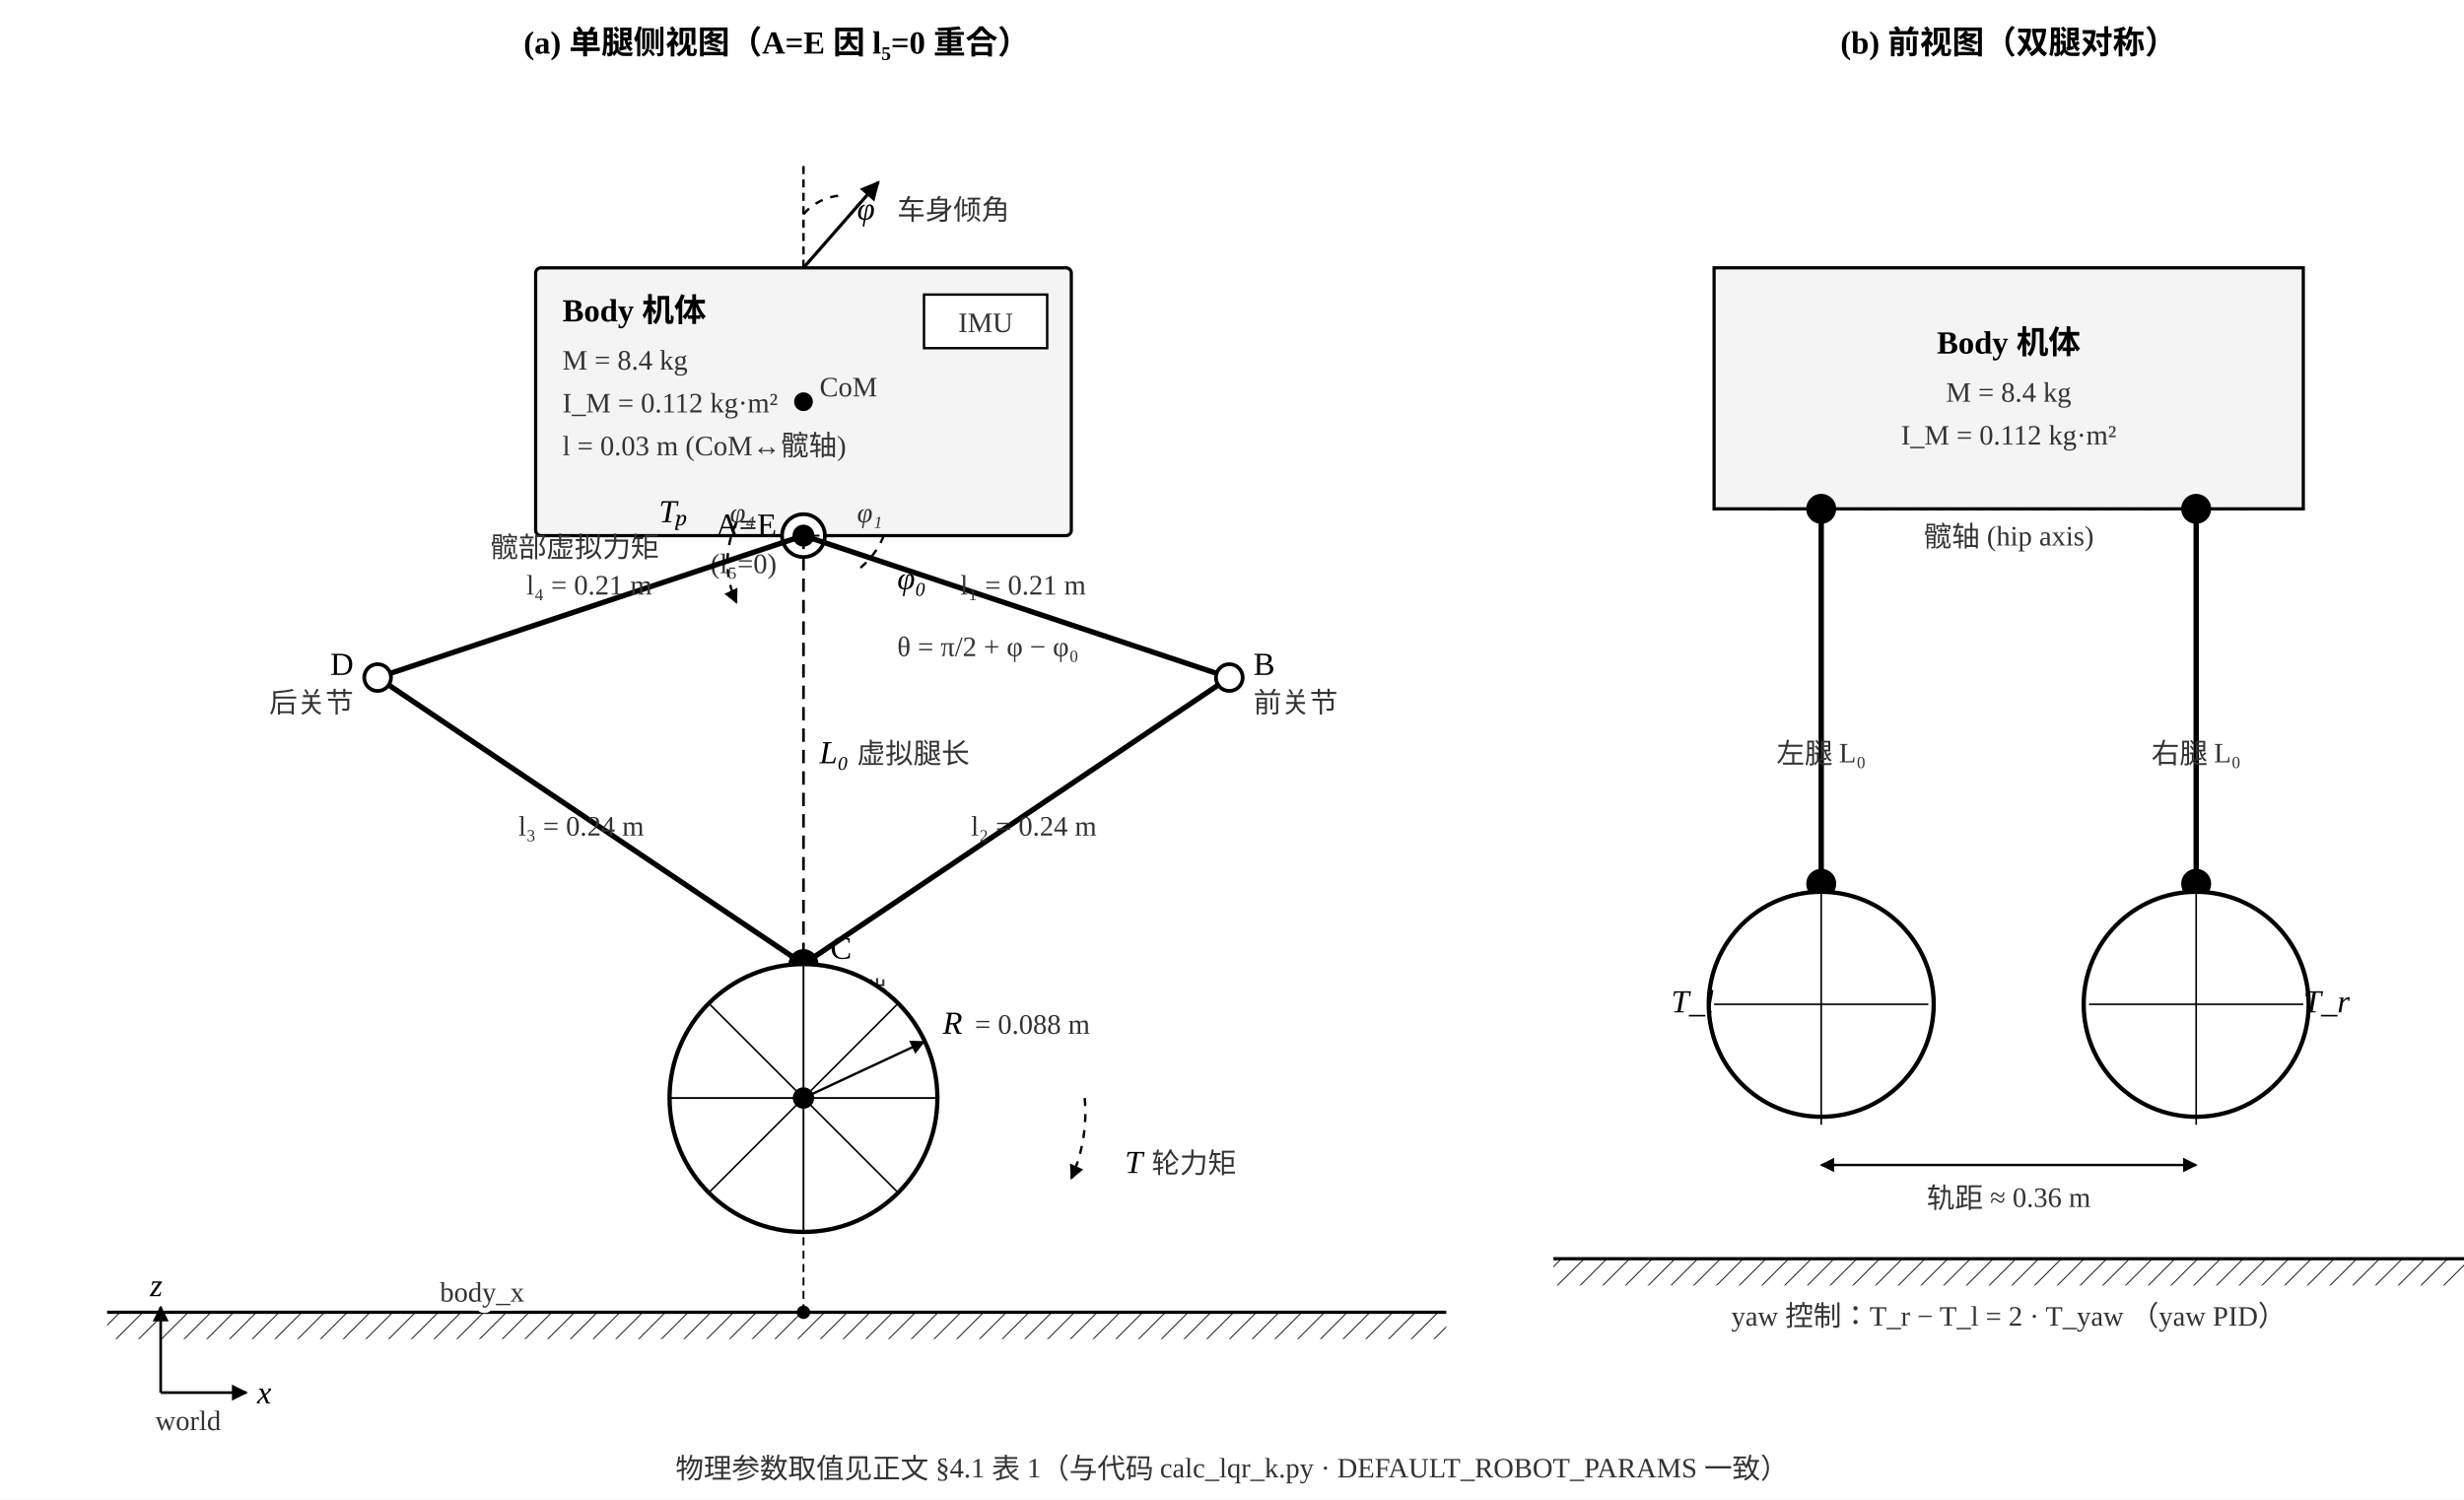
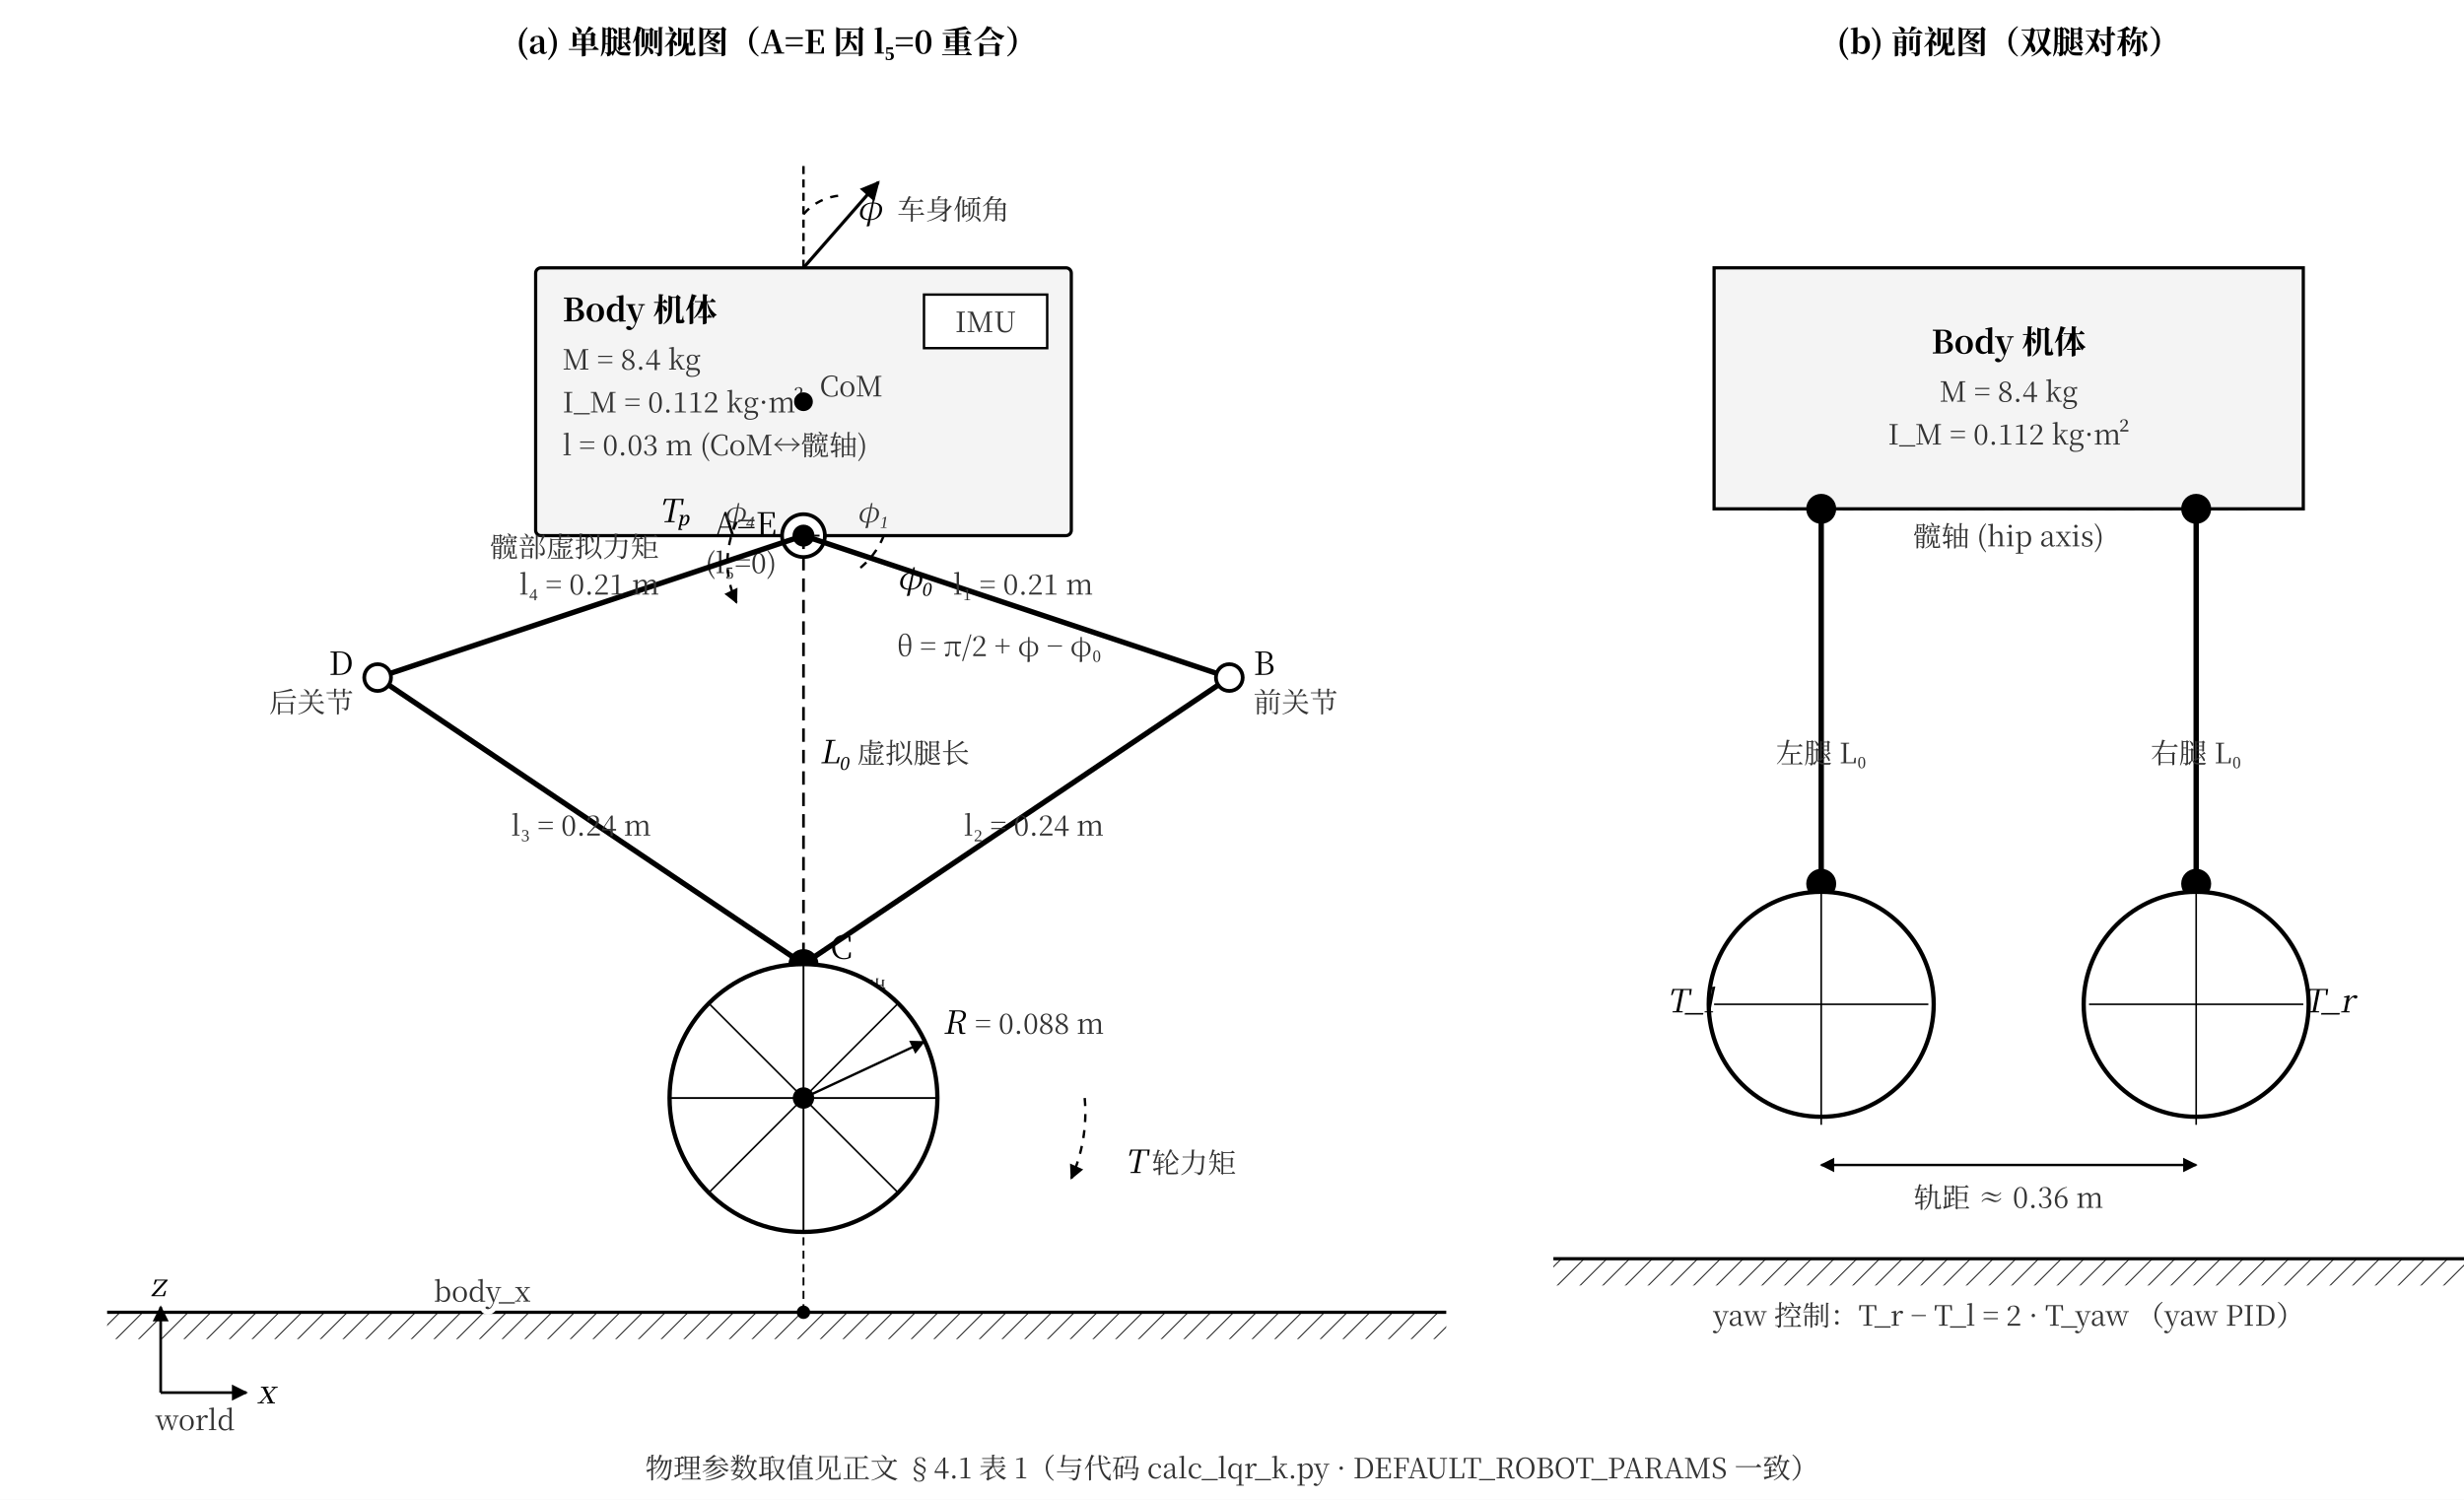
- <svg xmlns="http://www.w3.org/2000/svg" viewBox="0 0 920 560" font-family="'Times New Roman','SimSun','Songti SC',serif" font-size="12" fill="#000">
+ <svg xmlns="http://www.w3.org/2000/svg" viewBox="0 0 920 560" font-family="'Noto Serif CJK SC','Source Han Serif SC','Songti SC','SimSun','Times New Roman',serif" font-size="12" fill="#000">
  <style>
    .lbl    { font-size: 12px; fill: #000; }
    .small  { font-size: 10.5px; fill: #333; }
    .mono   { font-family: 'Consolas','Courier New',monospace; font-size: 11px; }
    .ital   { font-style: italic; }
    .mid    { text-anchor: middle; }
    .end    { text-anchor: end; }
    .lblbg  { paint-order: stroke; stroke: #fff; stroke-width: 4; stroke-linejoin: round; }
    .pnl    { fill: none; stroke: #000; stroke-width: 1; }
    .body   { fill: #f4f4f4; stroke: #000; stroke-width: 1.2; }
    .leg    { fill: none; stroke: #000; stroke-width: 2; }
    .legdash{ fill: none; stroke: #000; stroke-width: 1; stroke-dasharray: 5 3; }
    .meas   { fill: none; stroke: #000; stroke-width: 0.9; stroke-dasharray: 3 3; }
    .ground { stroke: #000; stroke-width: 1.2; }
    .joint  { fill: #fff; stroke: #000; stroke-width: 1.4; }
    .jointF { fill: #000; stroke: #000; stroke-width: 1.2; }
  </style>
  <defs>
    <marker id="ar" viewBox="0 0 10 10" refX="9" refY="5" markerWidth="7" markerHeight="7" orient="auto-start-reverse">
      <path d="M0,0 L10,5 L0,10 z" fill="#000" />
    </marker>
    <marker id="ars" viewBox="0 0 10 10" refX="9" refY="5" markerWidth="6" markerHeight="6" orient="auto-start-reverse">
      <path d="M0,0 L10,5 L0,10 z" fill="#000" />
    </marker>
    <pattern id="hatch" patternUnits="userSpaceOnUse" width="6" height="6" patternTransform="rotate(45)">
      <line x1="0" y1="0" x2="0" y2="6" stroke="#000" stroke-width="0.6" />
    </pattern>
  </defs>
  <rect x="0" y="0" width="920" height="560" fill="#ffffff" />
  <g transform="translate(0,0)">
    <text class="lbl mid" x="290" y="20" font-weight="bold">(a) 单腿侧视图（A=E 因 l₅=0 重合）</text>
    <line class="ground" x1="40" y1="490" x2="540" y2="490" />
    <rect x="40" y="490" width="500" height="10" fill="url(#hatch)" />
    <g transform="translate(60,520)">
      <line x1="0" y1="0" x2="32" y2="0" stroke="#000" stroke-width="1" marker-end="url(#ars)" />
      <line x1="0" y1="0" x2="0" y2="-32" stroke="#000" stroke-width="1" marker-end="url(#ars)" />
      <text class="ital" x="36" y="4">x</text>
      <text class="ital" x="-4" y="-36">z</text>
      <text class="small" x="-2" y="14">world</text>
    </g>
    <rect class="body" x="200" y="100" width="200" height="100" rx="2" />
    <text class="lbl" x="210" y="120" font-weight="bold">Body 机体</text>
    <text class="small" x="210" y="138">M = 8.4 kg</text>
    <text class="small" x="210" y="154">I_M = 0.112 kg·m²</text>
    <text class="small" x="210" y="170">l = 0.03 m  (CoM↔髋轴)</text>
    <rect x="345" y="110" width="46" height="20" fill="#fff" stroke="#000" stroke-width="0.9" />
    <text class="small mid" x="368" y="124">IMU</text>
    <circle cx="300" cy="150" r="3.5" fill="#000" />
    <text class="small" x="306" y="148">CoM</text>
    <line x1="300" y1="100" x2="300" y2="60" stroke="#000" stroke-width="0.9" stroke-dasharray="3 2" />
    <line x1="300" y1="100" x2="328" y2="68" stroke="#000" stroke-width="1.2" marker-end="url(#ars)" />
    <path class="meas" d="M 300 80 A 20 20 0 0 1 314 73" stroke-dasharray="0" />
    <text class="ital" x="320" y="82">φ</text>
    <text class="small" x="335" y="82">车身倾角</text>
    <circle class="joint" cx="300" cy="200" r="8" />
    <circle class="jointF" cx="300" cy="200" r="3.5" />
    <text class="lbl end" x="290" y="200">A=E</text>
    <text class="small end" x="290" y="214">(l₅=0)</text>
    <line class="leg" x1="300" y1="200" x2="459" y2="253" />
    <line class="leg" x1="459" y1="253" x2="300" y2="360" />
    <line class="leg" x1="300" y1="200" x2="141" y2="253" />
    <line class="leg" x1="141" y1="253" x2="300" y2="360" />
    <circle class="joint" cx="459" cy="253" r="5" />
    <circle class="joint" cx="141" cy="253" r="5" />
    <circle class="jointF" cx="300" cy="360" r="5" />
    <text class="lbl" x="468" y="252">B</text>
    <text class="small" x="468" y="266">前关节</text>
    <text class="lbl end" x="132" y="252">D</text>
    <text class="small end" x="132" y="266">后关节</text>
    <text class="lbl" x="310" y="358">C</text>
    <text class="small" x="310" y="374">足端</text>
    <text class="small mid" x="382" y="222">l₁ = 0.21 m</text>
    <text class="small mid" x="386" y="312">l₂ = 0.24 m</text>
    <text class="small mid" x="220" y="222">l₄ = 0.21 m</text>
    <text class="small mid" x="217" y="312">l₃ = 0.24 m</text>
    <text class="small ital" x="320" y="195">φ₁</text>
    <text class="small ital end" x="282" y="195">φ₄</text>
    <line class="legdash" x1="300" y1="200" x2="300" y2="360" />
    <text class="ital lblbg" x="306" y="285">L₀</text>
    <text class="small lblbg" x="320" y="285">虚拟腿长</text>
    <line x1="300" y1="200" x2="370" y2="200" stroke="#000" stroke-width="0.7" stroke-dasharray="2 2" />
    <path class="meas" d="M 330 200 A 30 30 0 0 1 320 213" stroke-dasharray="0" />
    <text class="ital" x="335" y="220">φ₀</text>
    <text class="small" x="335" y="245">θ = π/2 + φ − φ₀</text>
    <circle cx="300" cy="410" r="50" fill="#fff" stroke="#000" stroke-width="1.6" />
    <circle cx="300" cy="410" r="4" fill="#000" />
    <line x1="300" y1="360" x2="300" y2="460" stroke="#000" stroke-width="0.7" />
    <line x1="250" y1="410" x2="350" y2="410" stroke="#000" stroke-width="0.7" />
    <line x1="265" y1="375" x2="335" y2="445" stroke="#000" stroke-width="0.6" />
    <line x1="335" y1="375" x2="265" y2="445" stroke="#000" stroke-width="0.6" />
    <line x1="300" y1="410" x2="345" y2="389" stroke="#000" stroke-width="0.9" marker-end="url(#ars)" />
    <text class="ital" x="352" y="386">R</text>
    <text class="small" x="364" y="386">= 0.088 m</text>
    <path class="meas" d="M 405 410 A 60 60 0 0 1 400 440" stroke-dasharray="0" marker-end="url(#ars)" />
    <text class="ital" x="420" y="438">T</text>
    <text class="small" x="430" y="438">轮力矩</text>
    <path class="meas" d="M 275 195 A 35 35 0 0 0 275 225" stroke-dasharray="0" marker-end="url(#ars)" />
    <text class="ital" x="246" y="195">Tₚ</text>
    <text class="small end" x="246" y="208">髋部虚拟力矩</text>
    <line x1="60" y1="490" x2="300" y2="490" stroke="#000" stroke-width="0.7" stroke-dasharray="3 2" />
    <line x1="300" y1="490" x2="300" y2="460" stroke="#000" stroke-width="0.7" stroke-dasharray="3 2" />
    <text class="small mid lblbg" x="180" y="486">body_x</text>
    <circle cx="300" cy="490" r="2.5" fill="#000" />
  </g>
  <g transform="translate(580,40)">
    <text class="lbl mid" x="170" y="-20" font-weight="bold">(b) 前视图（双腿对称）</text>
    <line class="ground" x1="0" y1="430" x2="340" y2="430" />
    <rect x="0" y="430" width="340" height="10" fill="url(#hatch)" />
    <rect class="body" x="60" y="60" width="220" height="90" />
    <text class="lbl mid" x="170" y="92" font-weight="bold">Body 机体</text>
    <text class="small mid" x="170" y="110">M = 8.4 kg</text>
    <text class="small mid" x="170" y="126">I_M = 0.112 kg·m²</text>
    <line x1="80" y1="150" x2="260" y2="150" stroke="#000" stroke-width="0.9" stroke-dasharray="4 3" />
    <text class="small mid" x="170" y="164">髋轴 (hip axis)</text>
    <circle class="jointF" cx="240" cy="150" r="5" />
    <line class="leg" x1="240" y1="150" x2="240" y2="290" />
    <circle class="jointF" cx="240" cy="290" r="5" />
    <circle cx="240" cy="335" r="42" fill="#fff" stroke="#000" stroke-width="1.6" />
    <line x1="240" y1="290" x2="240" y2="380" stroke="#000" stroke-width="0.6" />
    <line x1="200" y1="335" x2="280" y2="335" stroke="#000" stroke-width="0.6" />
    <text class="small mid" x="240" y="245">右腿 L₀</text>
    <text class="ital" x="280" y="338">T_r</text>
    <circle class="jointF" cx="100" cy="150" r="5" />
    <line class="leg" x1="100" y1="150" x2="100" y2="290" />
    <circle class="jointF" cx="100" cy="290" r="5" />
    <circle cx="100" cy="335" r="42" fill="#fff" stroke="#000" stroke-width="1.6" />
    <line x1="100" y1="290" x2="100" y2="380" stroke="#000" stroke-width="0.6" />
    <line x1="60" y1="335" x2="140" y2="335" stroke="#000" stroke-width="0.6" />
    <text class="small mid" x="100" y="245">左腿 L₀</text>
    <text class="ital end" x="60" y="338">T_l</text>
    <line x1="100" y1="395" x2="240" y2="395" stroke="#000" stroke-width="0.9" marker-end="url(#ars)" marker-start="url(#ars)" />
    <text class="small mid" x="170" y="411">轨距 ≈ 0.36 m</text>
    <text class="small mid" x="170" y="455">yaw 控制：T_r − T_l = 2 · T_yaw  （yaw PID）</text>
  </g>
  <text class="small mid" x="460" y="552" fill="#555">物理参数取值见正文 §4.1 表 1（与代码 calc_lqr_k.py · DEFAULT_ROBOT_PARAMS 一致）</text>
</svg>
